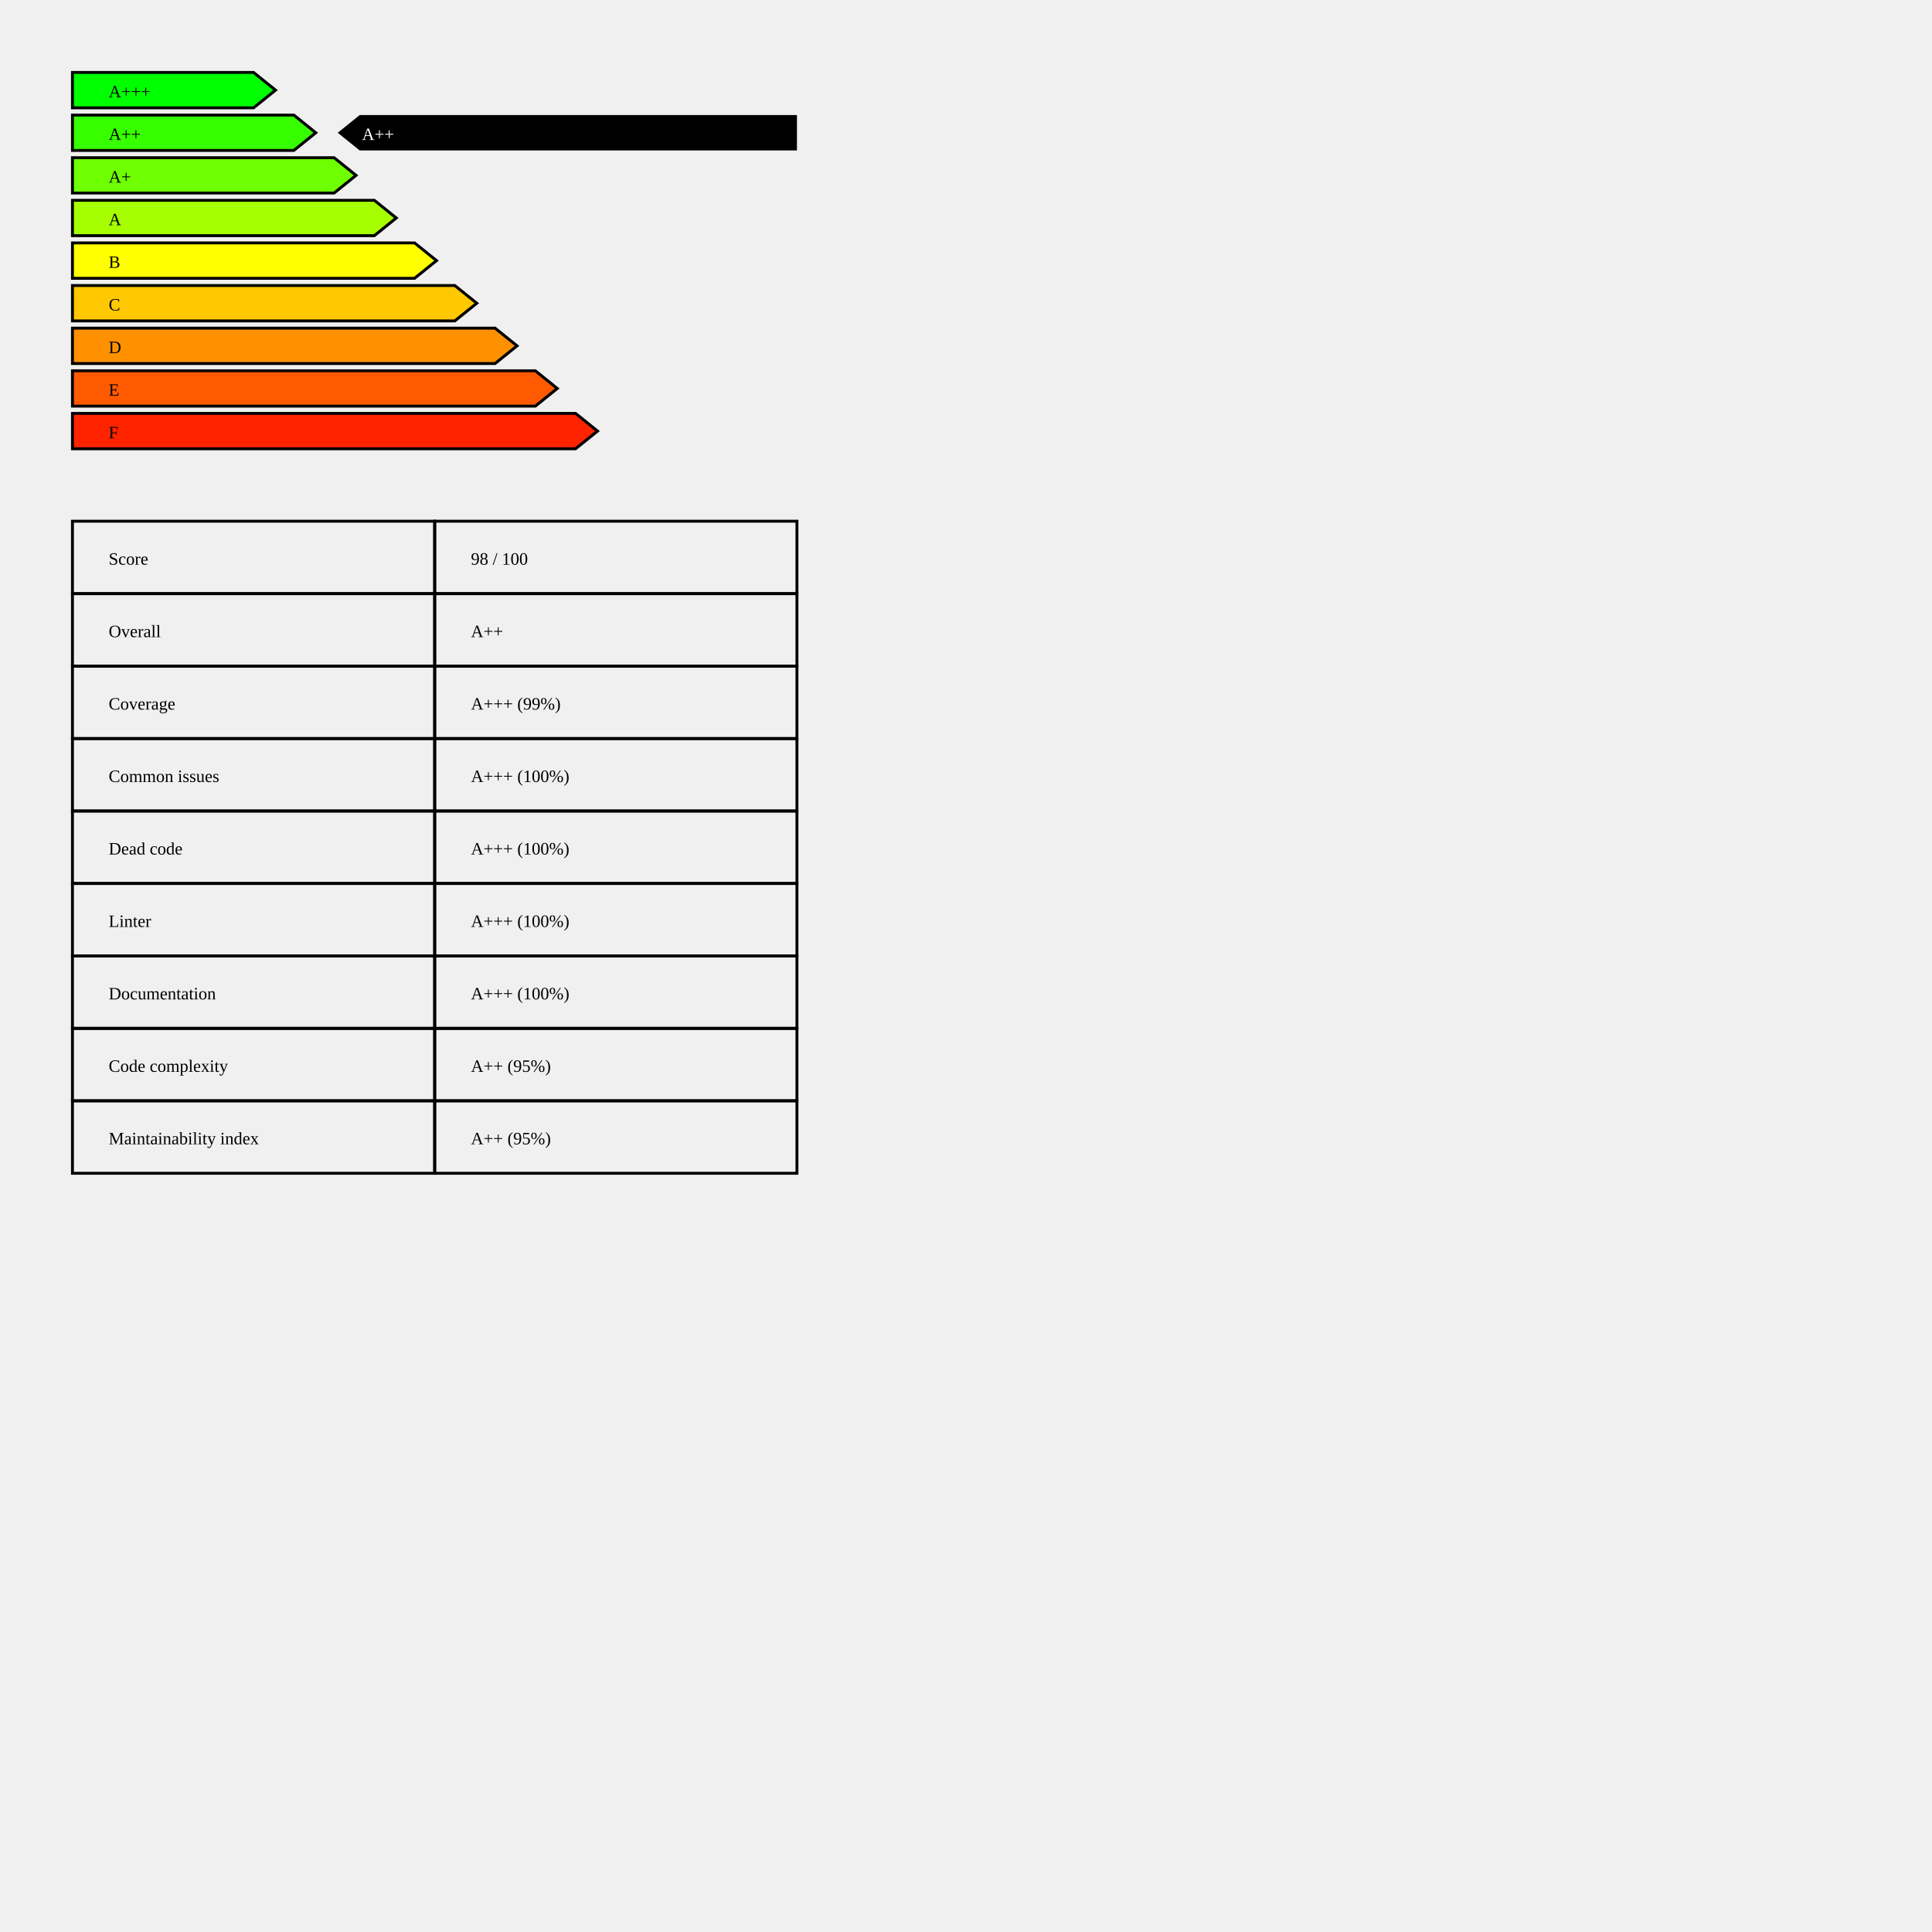
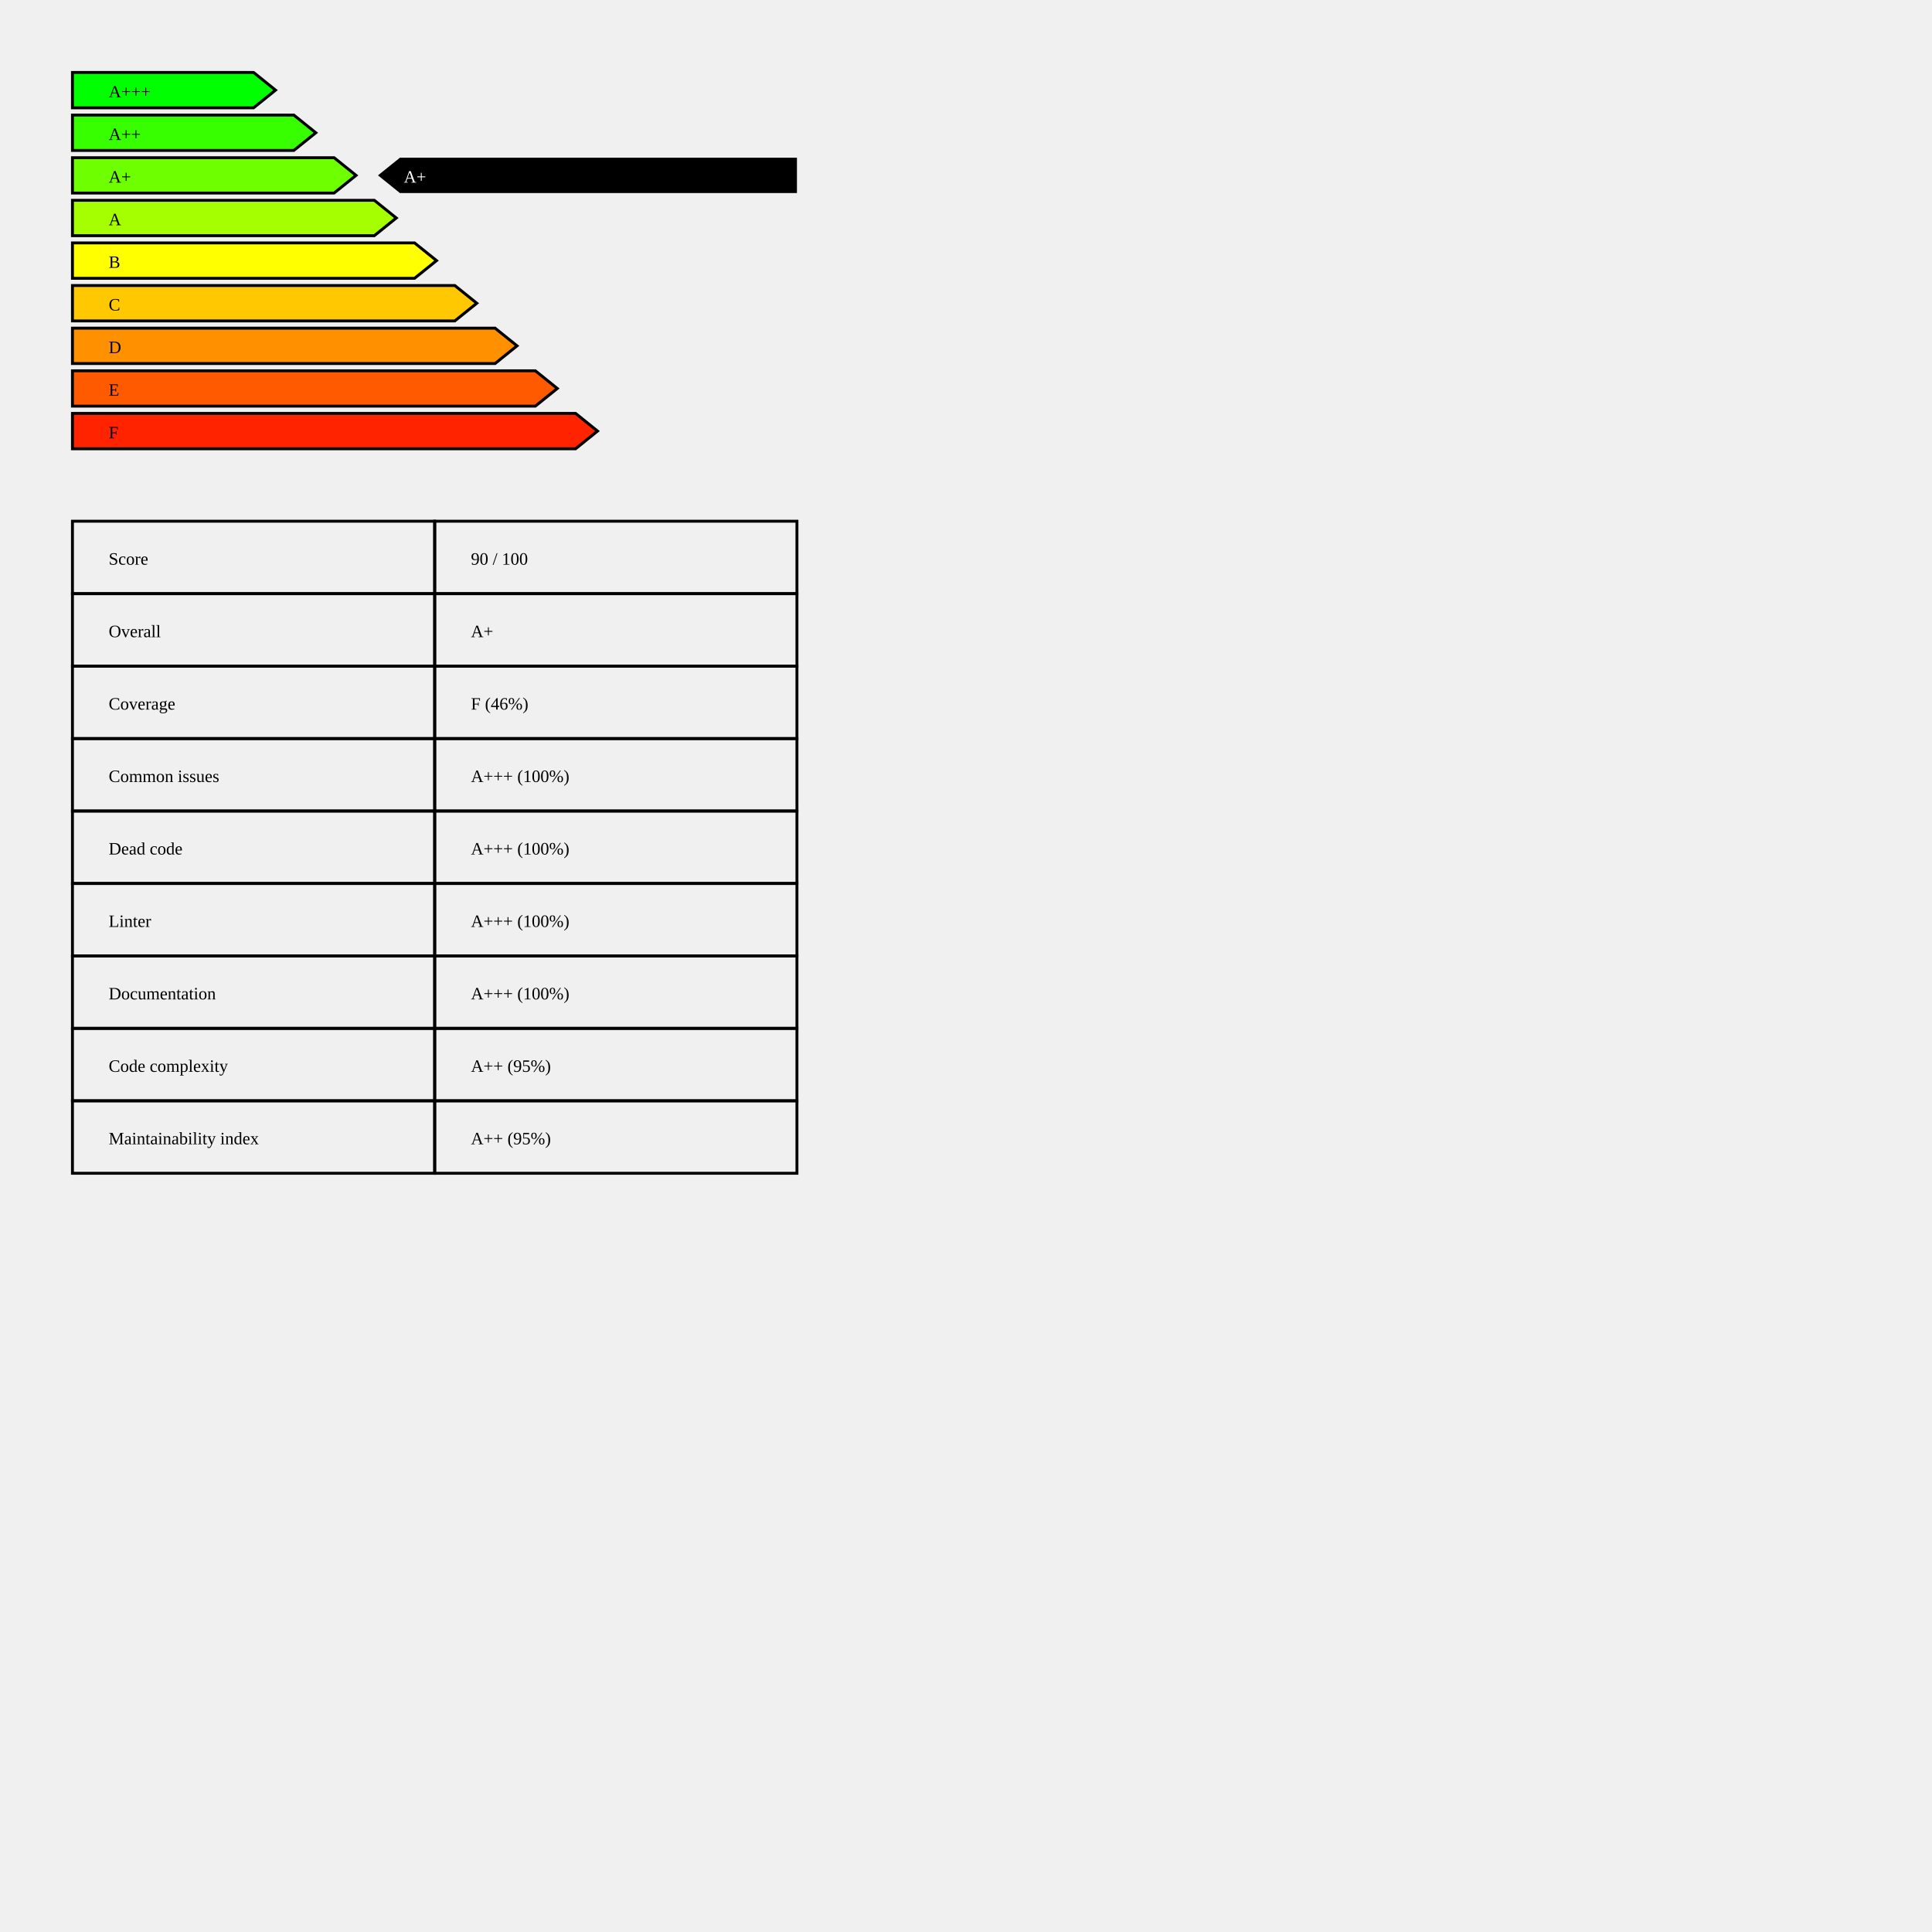
<svg xmlns="http://www.w3.org/2000/svg" baseProfile="full" height="1000pt" version="1.1" width="1000pt">
  <defs />
  <polygon points="50,50.0 175.0,50.0 190.152,62.206 175.0,74.412 50,74.412 50,50.0" style="fill:rgb(0 255 0);stroke:black;stroke-width:2;" />
  <text x="75.0" y="67.206">A+++</text>
  <polygon points="50,79.412 202.778,79.412 217.929,91.618 202.778,103.824 50,103.824 50,79.412" style="fill:rgb(55 255 0);stroke:black;stroke-width:2;" />
  <text x="75.0" y="96.618">A++</text>
  <polygon points="50,108.824 230.556,108.824 245.707,121.029 230.556,133.235 50,133.235 50,108.824" style="fill:rgb(110 255 0);stroke:black;stroke-width:2;" />
  <text x="75.0" y="126.029">A+</text>
  <polygon points="50,138.235 258.333,138.235 273.485,150.441 258.333,162.647 50,162.647 50,138.235" style="fill:rgb(165 255 0);stroke:black;stroke-width:2;" />
  <text x="75.0" y="155.441">A</text>
  <polygon points="50,167.647 286.111,167.647 301.263,179.853 286.111,192.059 50,192.059 50,167.647" style="fill:rgb(255 255 0);stroke:black;stroke-width:2;" />
  <text x="75.0" y="184.853">B</text>
  <polygon points="50,197.059 313.889,197.059 329.04,209.265 313.889,221.471 50,221.471 50,197.059" style="fill:rgb(255 200 0);stroke:black;stroke-width:2;" />
  <text x="75.0" y="214.265">C</text>
  <polygon points="50,226.471 341.667,226.471 356.818,238.676 341.667,250.882 50,250.882 50,226.471" style="fill:rgb(255 145 0);stroke:black;stroke-width:2;" />
  <text x="75.0" y="243.676">D</text>
  <polygon points="50,255.882 369.444,255.882 384.596,268.088 369.444,280.294 50,280.294 50,255.882" style="fill:rgb(255 90 0);stroke:black;stroke-width:2;" />
  <text x="75.0" y="273.088">E</text>
  <polygon points="50,285.294 397.222,285.294 412.374,297.5 397.222,309.706 50,309.706 50,285.294" style="fill:rgb(255 35 0);stroke:black;stroke-width:2;" />
  <text x="75.0" y="302.5">F</text>
-   <polygon points="248.232,79.412 233.081,91.618 248.232,103.824 550,103.824 550,79.412" style="fill:black;" />
-   <text fill="white" x="249.798" y="96.618">A++</text>
+   <polygon points="276.01,108.824 260.859,121.029 276.01,133.235 550,133.235 550,108.824" style="fill:black;" />
+   <text fill="white" x="278.687" y="126.029">A+</text>
  <text x="75.0" y="389.706">Score</text>
-   <text x="325.0" y="389.706">98 / 100</text>
+   <text x="325.0" y="389.706">90 / 100</text>
  <polygon points="50,359.706 300,359.706 300,409.706 50,409.706 50,359.706" style="fill:none; stroke:black;stroke-width:2;" />
  <polygon points="300,359.706 550,359.706 550,409.706 300,409.706 300,359.706" style="fill:none; stroke:black;stroke-width:2;" />
  <text x="75.0" y="439.706">Overall</text>
-   <text x="325.0" y="439.706">A++</text>
+   <text x="325.0" y="439.706">A+</text>
  <polygon points="50,409.706 300,409.706 300,459.706 50,459.706 50,409.706" style="fill:none; stroke:black;stroke-width:2;" />
  <polygon points="300,409.706 550,409.706 550,459.706 300,459.706 300,409.706" style="fill:none; stroke:black;stroke-width:2;" />
  <text x="75.0" y="489.706">Coverage</text>
-   <text x="325.0" y="489.706">A+++  (99%)</text>
+   <text x="325.0" y="489.706">F  (46%)</text>
  <polygon points="50,459.706 300,459.706 300,509.706 50,509.706 50,459.706" style="fill:none; stroke:black;stroke-width:2;" />
  <polygon points="300,459.706 550,459.706 550,509.706 300,509.706 300,459.706" style="fill:none; stroke:black;stroke-width:2;" />
  <text x="75.0" y="539.706">Common issues</text>
  <text x="325.0" y="539.706">A+++  (100%)</text>
  <polygon points="50,509.706 300,509.706 300,559.706 50,559.706 50,509.706" style="fill:none; stroke:black;stroke-width:2;" />
  <polygon points="300,509.706 550,509.706 550,559.706 300,559.706 300,509.706" style="fill:none; stroke:black;stroke-width:2;" />
  <text x="75.0" y="589.706">Dead code</text>
  <text x="325.0" y="589.706">A+++  (100%)</text>
  <polygon points="50,559.706 300,559.706 300,609.706 50,609.706 50,559.706" style="fill:none; stroke:black;stroke-width:2;" />
  <polygon points="300,559.706 550,559.706 550,609.706 300,609.706 300,559.706" style="fill:none; stroke:black;stroke-width:2;" />
  <text x="75.0" y="639.706">Linter</text>
  <text x="325.0" y="639.706">A+++  (100%)</text>
  <polygon points="50,609.706 300,609.706 300,659.706 50,659.706 50,609.706" style="fill:none; stroke:black;stroke-width:2;" />
  <polygon points="300,609.706 550,609.706 550,659.706 300,659.706 300,609.706" style="fill:none; stroke:black;stroke-width:2;" />
  <text x="75.0" y="689.706">Documentation</text>
  <text x="325.0" y="689.706">A+++  (100%)</text>
  <polygon points="50,659.706 300,659.706 300,709.706 50,709.706 50,659.706" style="fill:none; stroke:black;stroke-width:2;" />
  <polygon points="300,659.706 550,659.706 550,709.706 300,709.706 300,659.706" style="fill:none; stroke:black;stroke-width:2;" />
  <text x="75.0" y="739.706">Code complexity</text>
  <text x="325.0" y="739.706">A++  (95%)</text>
  <polygon points="50,709.706 300,709.706 300,759.706 50,759.706 50,709.706" style="fill:none; stroke:black;stroke-width:2;" />
  <polygon points="300,709.706 550,709.706 550,759.706 300,759.706 300,709.706" style="fill:none; stroke:black;stroke-width:2;" />
  <text x="75.0" y="789.706">Maintainability index</text>
  <text x="325.0" y="789.706">A++  (95%)</text>
  <polygon points="50,759.706 300,759.706 300,809.706 50,809.706 50,759.706" style="fill:none; stroke:black;stroke-width:2;" />
  <polygon points="300,759.706 550,759.706 550,809.706 300,809.706 300,759.706" style="fill:none; stroke:black;stroke-width:2;" />
</svg>
